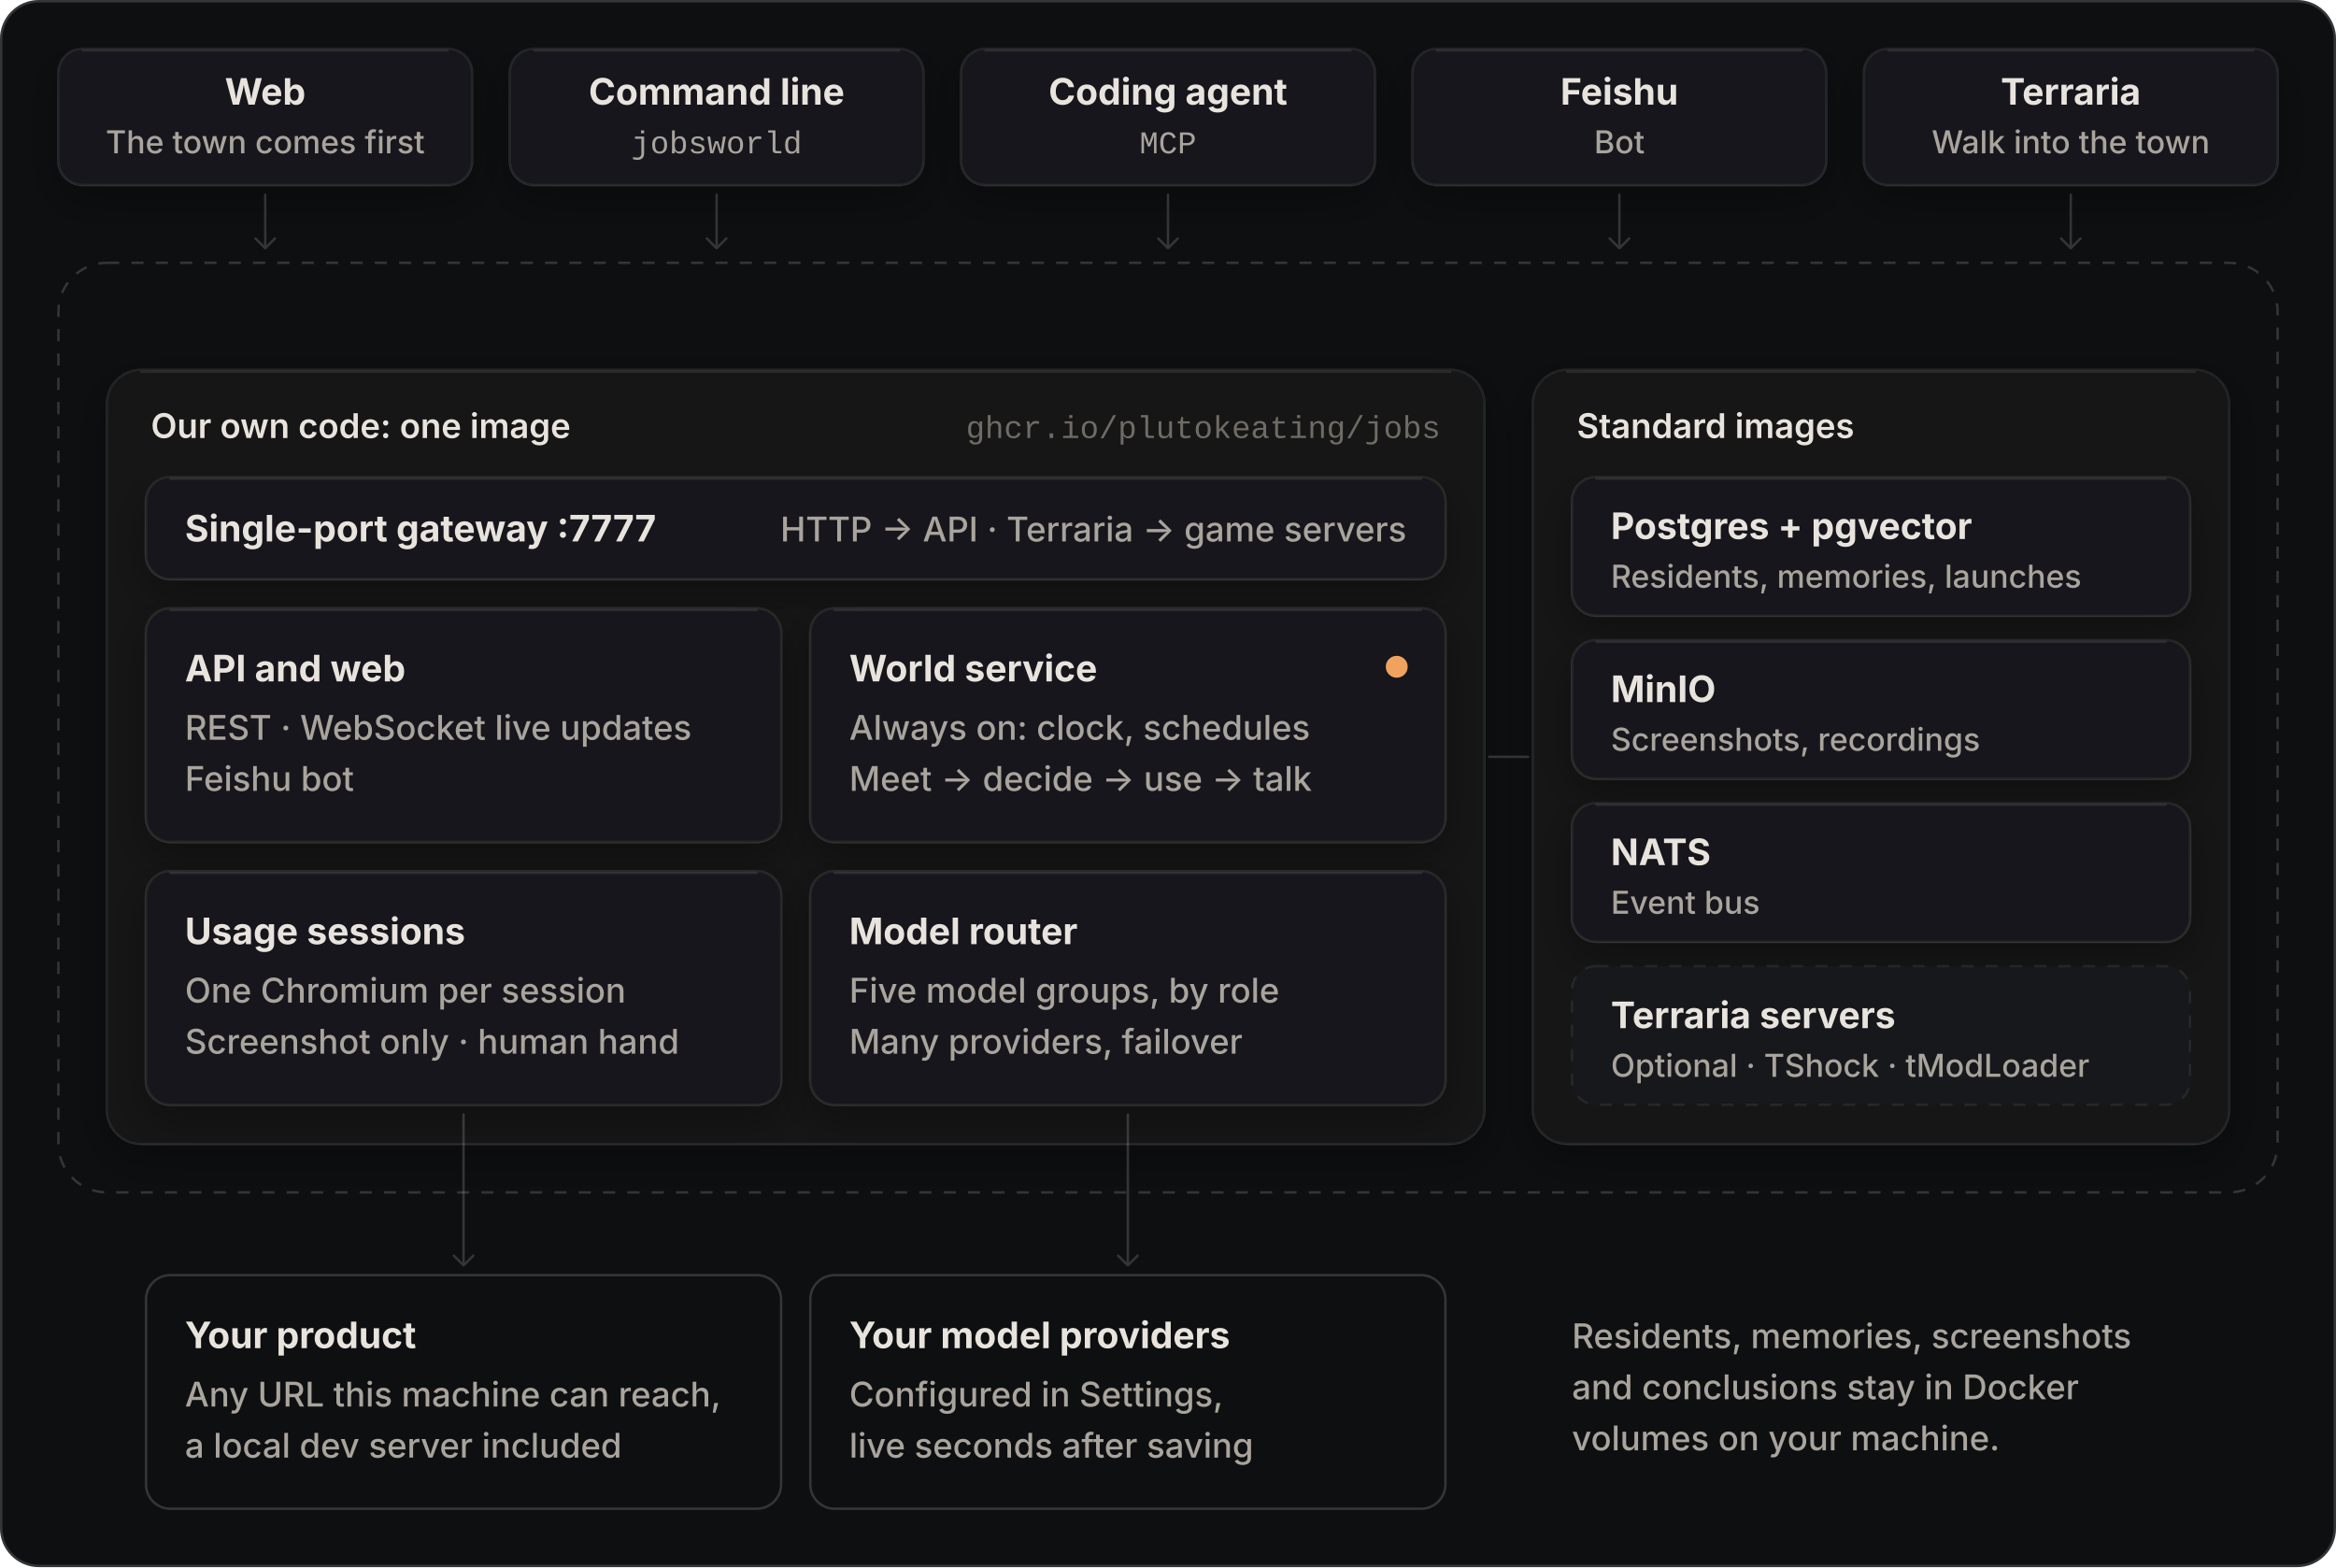
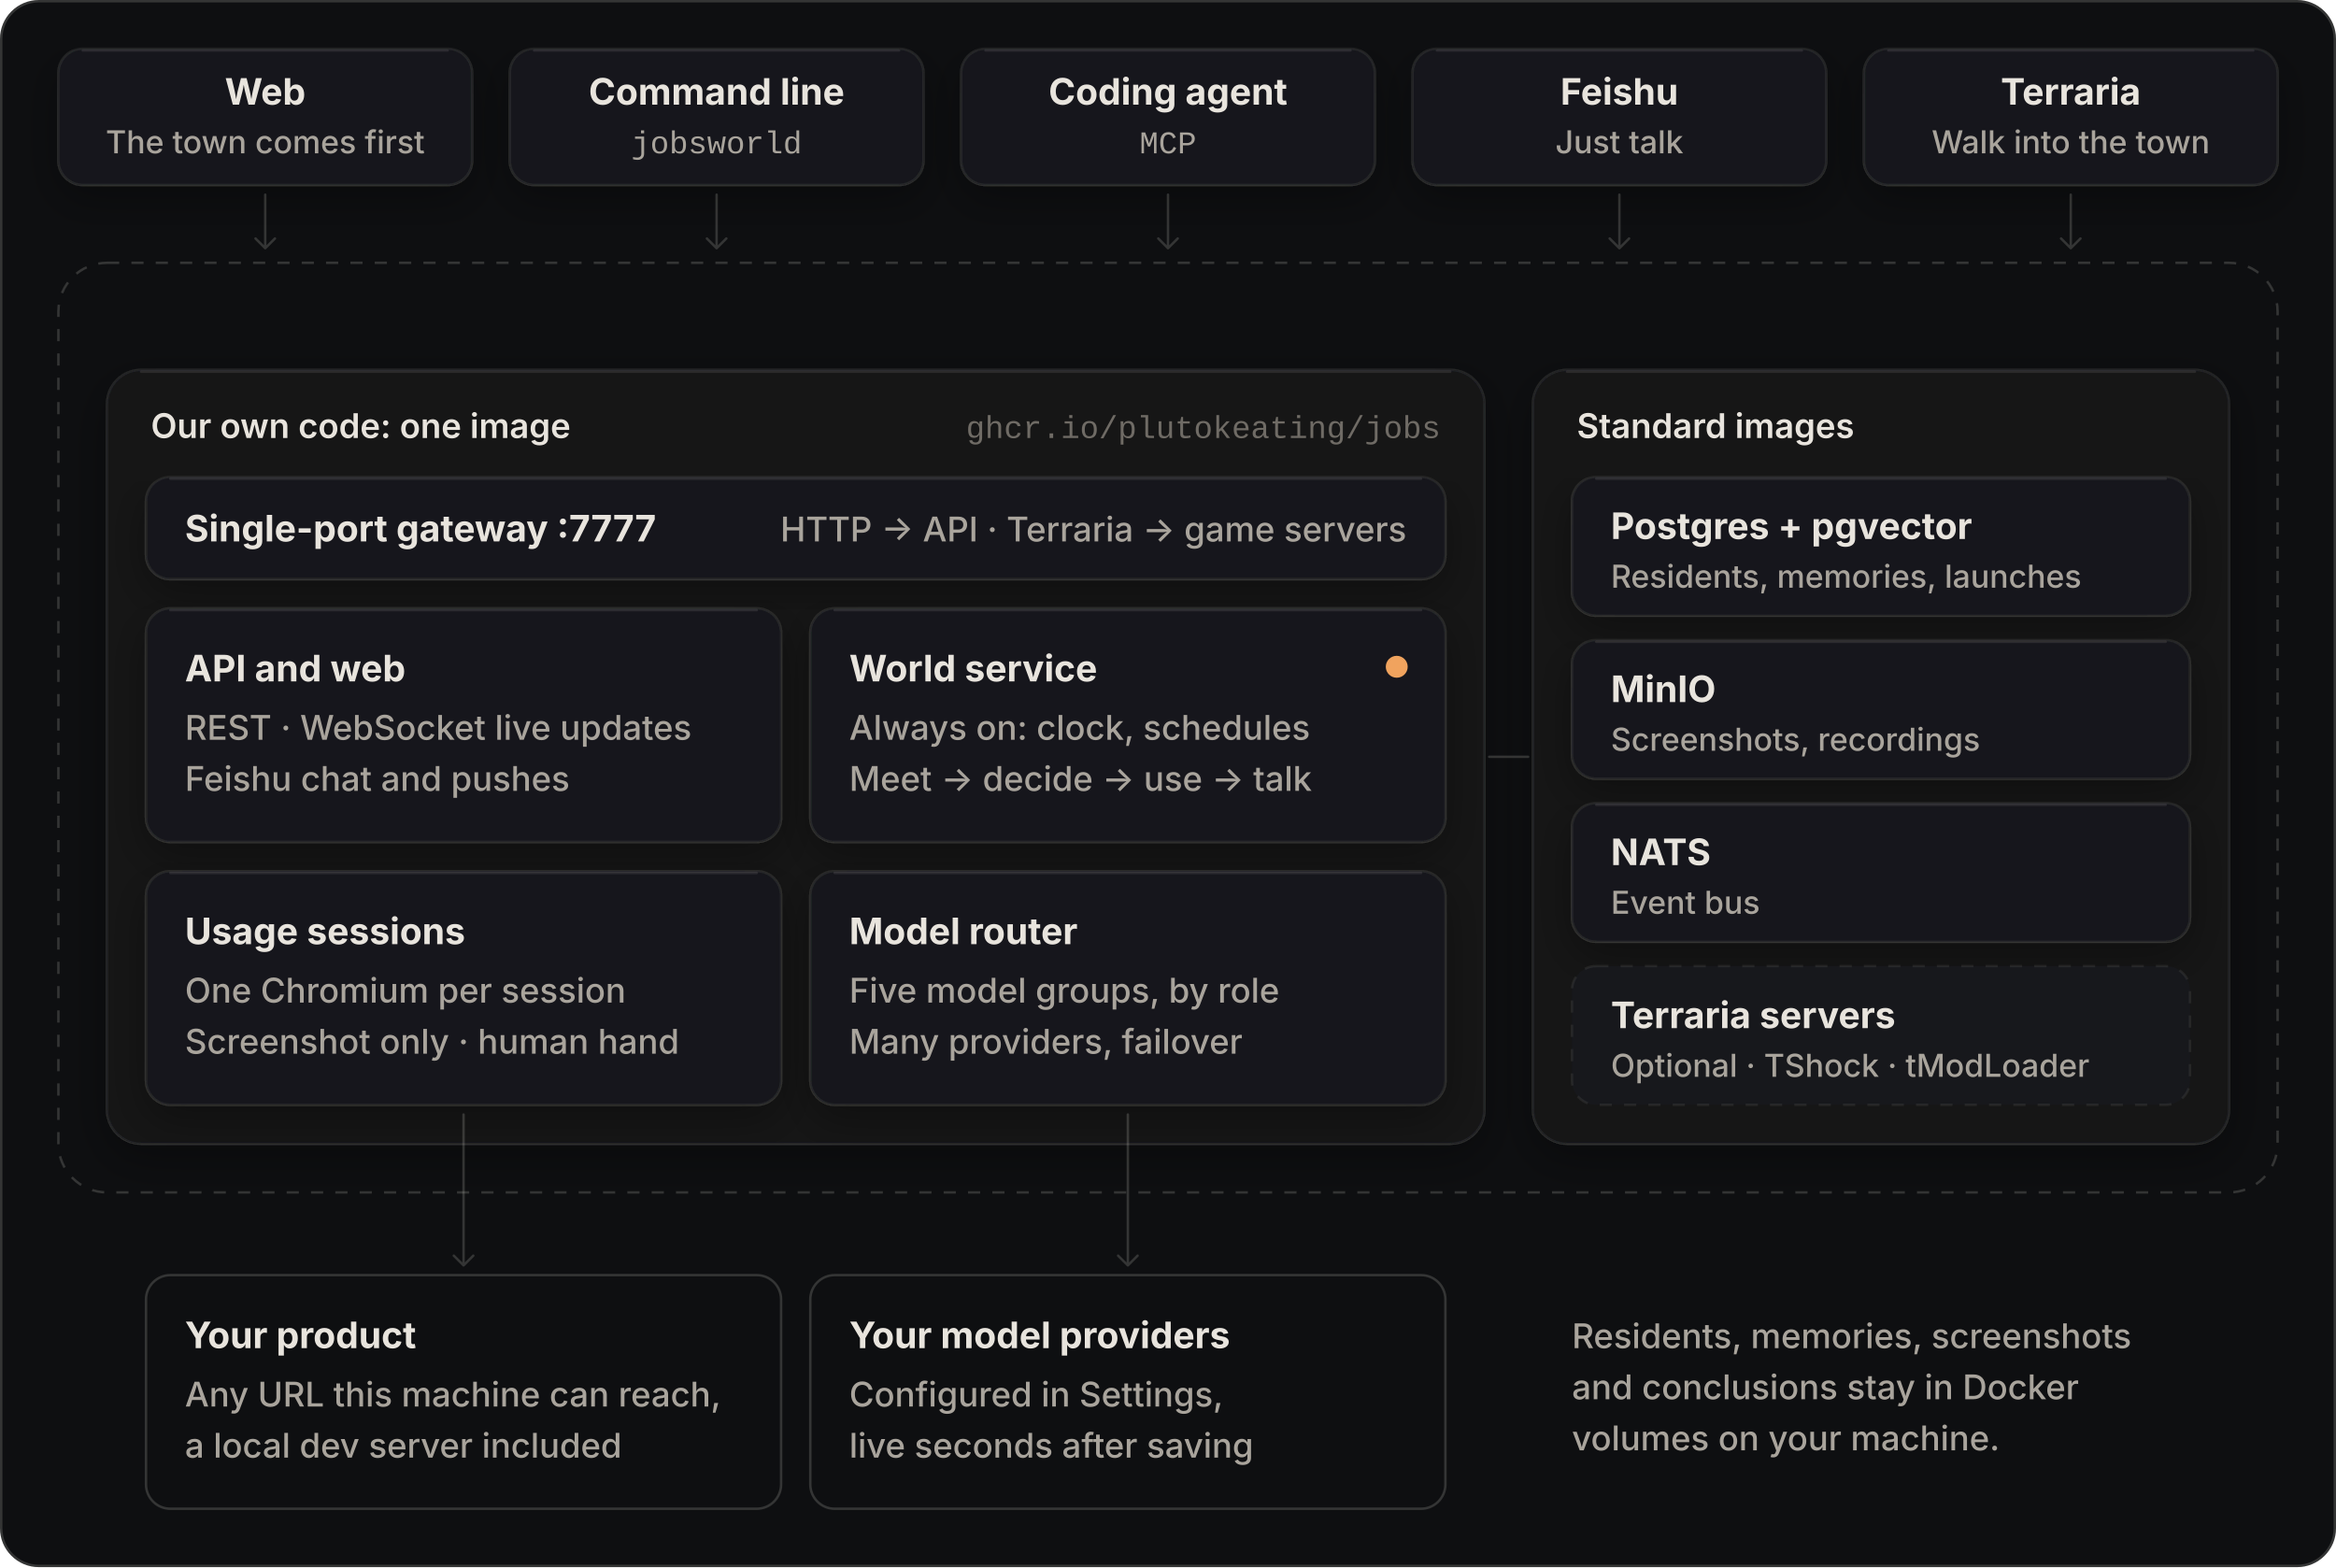
<svg xmlns="http://www.w3.org/2000/svg" class="fig fig-stack" viewBox="0 0 960 644" width="960" height="644" role="img" aria-label="How Jobs is put together: the web page, the command line, coding agents, Feishu and Terraria are five ways into the same capabilities; our own code ships as one image (single-port gateway, API and web, world service, usage sessions, model router) next to standard images (Postgres, MinIO, NATS, optional game servers); everything runs on your own machine and reaches out only to your product and the model providers you connect." xml:lang="en">
  <style>.fig text{font-family:Inter,ui-sans-serif,system-ui,-apple-system,"Segoe UI","PingFang SC","Hiragino Sans GB","Microsoft YaHei","Noto Sans CJK SC","Noto Sans SC",sans-serif}.fig .t{fill:#e8e4dd;font-size:13px;font-weight:450}.fig .t-d{fill:#e8e4dd}.fig .t-m{fill:#a9a49c}.fig .t-s{fill:#6f6b65}.fig .t-inv{fill:#0e0f11}.fig .t-link{fill:#cfd8d5}.fig .t-danger{fill:#c97c7c}.fig .t-mono{font-family:ui-monospace,SFMono-Regular,Menlo,Consolas,"Liberation Mono","Noto Sans Mono CJK SC",monospace}.fig .t-sb{font-weight:600}.fig .t-b{font-weight:700}.fig .t-mid{text-anchor:middle}.fig .t-end{text-anchor:end}.fig .t-num{font-variant-numeric:tabular-nums}.fig .t-9{font-size:9px}.fig .t-11{font-size:11px}.fig .t-12{font-size:12px}.fig .t-13{font-size:13px}.fig .t-14{font-size:14px}.fig .t-15{font-size:15px}.fig .t-16{font-size:16px}.fig .t-19{font-size:19px}.fig .t-24{font-size:24px;letter-spacing:-0.01em}.fig .t-60{font-size:60px;letter-spacing:-0.03em}.fig .f-bg,.fig .f-card{fill:#0e0f11}.fig .f-inset{fill:#0e0f11}.fig .f-track{fill:rgb(232 228 221 / 0.08)}.fig .f-danger-wash{fill:#c97c7c;fill-opacity:0.07}.fig .s-hl{stroke:#fffefc;stroke-opacity:0.09}.fig .fx-shadow{flood-color:rgb(0 0 0 / 0.6);flood-opacity:0.55}.fig .f-raised{fill:#131417}.fig .f-surface{fill:#17181c}.fig .f-hover{fill:#1d1e23}.fig .f-fg{fill:#e8e4dd}.fig .f-muted{fill:#a9a49c}.fig .f-subtle{fill:#6f6b65}.fig .f-sage{fill:#7d8f8a}.fig .f-avatar{fill:#6f6b65}.fig .f-accent{fill:#f0a35e}.fig .f-accent-soft{fill:rgb(240 163 94 / 0.12)}.fig .f-danger{fill:#c97c7c}.fig .no-fill{fill:none}.fig .s-line{stroke:rgb(232 228 221 / 0.08)}.fig .s-strong{stroke:rgb(232 228 221 / 0.18)}.fig .s-muted{stroke:#6f6b65}.fig .s-fg{stroke:#e8e4dd}.fig .s-sage{stroke:#7d8f8a}.fig .s-accent{stroke:#f0a35e;stroke-width:1.5}.fig .s-danger{stroke:#c97c7c}.fig .s-card{stroke:#0e0f11;stroke-width:2}.fig .sw-2{stroke-width:2}.fig .dashed{stroke-dasharray:5 5}.fig .faint{opacity:0.45}.fig path,.fig line{stroke-linecap:round;stroke-linejoin:round}.fig .dot{fill:none;stroke-width:4.6;stroke-linecap:round}.fig .dot-off{stroke:rgb(232 228 221 / 0.18)}.fig .dot-on{stroke:#7d8f8a}.fig .now{opacity:0}.fig-n3 .now{animation:fig-now-3 7.8s cubic-bezier(0.2,0,0,1) infinite}.fig-n4 .now{animation:fig-now-4 10.4s cubic-bezier(0.2,0,0,1) infinite}.fig-n7 .now{animation:fig-now-7 18.2s cubic-bezier(0.2,0,0,1) infinite}.fig .now-2{animation-delay:2.6s}.fig .now-3{animation-delay:5.2s}.fig .now-4{animation-delay:7.8s}.fig .now-5{animation-delay:10.4s}.fig .now-6{animation-delay:13s}.fig .now-7{animation-delay:15.6s}@keyframes fig-now-3{0%{opacity:0}4%,29%{opacity:1}33.3%,100%{opacity:0}}@keyframes fig-now-4{0%{opacity:0}3%,22%{opacity:1}25%,100%{opacity:0}}@keyframes fig-now-7{0%{opacity:0}1.8%,12.5%{opacity:1}14.28%,100%{opacity:0}}.fig .ripple{opacity:0.5;transform-box:fill-box;transform-origin:center;animation:fig-ripple 2.6s cubic-bezier(0.2,0,0,1) infinite}@keyframes fig-ripple{0%{opacity:0.9;transform:scale(0.4)}70%,100%{opacity:0;transform:scale(1.5)}}.fig .breath{animation:fig-breath 5000ms cubic-bezier(0.45,0,0.55,1) infinite}@keyframes fig-breath{0%,100%{opacity:0.35}50%{opacity:1}}.fig .tw{animation:fig-twinkle 9s cubic-bezier(0.45,0,0.55,1) infinite}.fig .tw-2{animation-delay:-2.2s}.fig .tw-3{animation-delay:-4.6s}.fig .tw-4{animation-delay:-6.9s}@keyframes fig-twinkle{0%,38%,100%{opacity:1}46%,72%{opacity:0.12}80%{opacity:1}}.fig .px-a{fill:#7d8f8a}.fig .px-b{fill:#c2cfcb}.fig .px-lit{fill:#f0a35e}.fig .px-dim{fill:#0e0f11;opacity:.5}@media (prefers-reduced-motion:reduce){.fig *{animation:none!important}}</style>
  <defs>
    <clipPath id="fig-card">
      <rect width="960" height="644" rx="16" />
    </clipPath>
  </defs>
  <g clip-path="url(#fig-card)">
    <rect width="960" height="644" fill="#0e0f11" />
    <defs>
      <filter id="fx-stack" x="-10%" y="-10%" width="120%" height="140%">
        <feDropShadow class="fx-shadow" dx="0" dy="6" stdDeviation="9" />
      </filter>
    </defs>
    <rect x="24" y="20" width="170" height="56" rx="10" class="f-surface s-line" filter="url(#fx-stack)" />
    <path d="M34 20.75H184" class="s-hl no-fill" />
    <text x="109" y="43" class="t t-d t-b t-15 t-mid">Web</text>
    <text x="109" y="63" class="t t-m t-13 t-mid">The town comes first</text>
    <path d="M109 80L109 102M105 98L109 102L113 98" class="s-strong no-fill" />
    <rect x="209.5" y="20" width="170" height="56" rx="10" class="f-surface s-line" filter="url(#fx-stack)" />
    <path d="M219.5 20.75H369.5" class="s-hl no-fill" />
    <text x="294.5" y="43" class="t t-d t-b t-15 t-mid">Command line</text>
    <text x="294.5" y="63" class="t t-m t-13 t-mid t-mono">jobsworld</text>
    <path d="M294.5 80L294.5 102M290.5 98L294.5 102L298.5 98" class="s-strong no-fill" />
    <rect x="395" y="20" width="170" height="56" rx="10" class="f-surface s-line" filter="url(#fx-stack)" />
    <path d="M405 20.75H555" class="s-hl no-fill" />
    <text x="480" y="43" class="t t-d t-b t-15 t-mid">Coding agent</text>
    <text x="480" y="63" class="t t-m t-13 t-mid t-mono">MCP</text>
    <path d="M480 80L480 102M476 98L480 102L484 98" class="s-strong no-fill" />
    <rect x="580.5" y="20" width="170" height="56" rx="10" class="f-surface s-line" filter="url(#fx-stack)" />
    <path d="M590.5 20.75H740.5" class="s-hl no-fill" />
    <text x="665.5" y="43" class="t t-d t-b t-15 t-mid">Feishu</text>
-     <text x="665.5" y="63" class="t t-m t-13 t-mid">Bot</text>
+     <text x="665.5" y="63" class="t t-m t-13 t-mid">Just talk</text>
    <path d="M665.5 80L665.5 102M661.5 98L665.5 102L669.5 98" class="s-strong no-fill" />
    <rect x="766" y="20" width="170" height="56" rx="10" class="f-surface s-line" filter="url(#fx-stack)" />
    <path d="M776 20.75H926" class="s-hl no-fill" />
    <text x="851" y="43" class="t t-d t-b t-15 t-mid">Terraria</text>
    <text x="851" y="63" class="t t-m t-13 t-mid">Walk into the town</text>
    <path d="M851 80L851 102M847 98L851 102L855 98" class="s-strong no-fill" />
    <text x="44" y="136" class="t t-m t-sb t-14">Your machine · Docker</text>
    <rect x="24" y="108" width="912" height="382" rx="20" class="f-inset s-strong dashed" />
    <rect x="44" y="152" width="566" height="318" rx="14" class="f-raised s-line" filter="url(#fx-stack)" />
    <path d="M58 152.75H596" class="s-hl no-fill" />
    <text x="62" y="180" class="t t-d t-sb t-14">Our own code: one image</text>
    <text x="592" y="180" class="t t-s t-13 t-mono t-end">ghcr.io/plutokeating/jobs</text>
    <rect x="60" y="196" width="534" height="42" rx="10" class="f-surface s-line" filter="url(#fx-stack)" />
    <path d="M70 196.75H584" class="s-hl no-fill" />
    <text x="76" y="222.5" class="t t-d t-b t-15">Single-port gateway :7777</text>
    <text x="578" y="222.5" class="t t-m t-14 t-end">HTTP → API · Terraria → game servers</text>
    <rect x="60" y="250" width="261" height="96" rx="10" class="f-surface s-line" filter="url(#fx-stack)" />
    <path d="M70 250.75H311" class="s-hl no-fill" />
    <text x="76" y="280" class="t t-d t-b t-15">API and web</text>
    <text x="76" y="304" class="t t-m t-14">REST · WebSocket live updates</text>
-     <text x="76" y="325" class="t t-m t-14">Feishu bot</text>
+     <text x="76" y="325" class="t t-m t-14">Feishu chat and pushes</text>
    <rect x="333" y="250" width="261" height="96" rx="10" class="f-surface s-line" filter="url(#fx-stack)" />
    <path d="M343 250.75H584" class="s-hl no-fill" />
    <text x="349" y="280" class="t t-d t-b t-15">World service</text>
    <text x="349" y="304" class="t t-m t-14">Always on: clock, schedules</text>
    <text x="349" y="325" class="t t-m t-14">Meet → decide → use → talk</text>
    <circle cx="574" cy="274" r="4.5" class="f-accent breath" />
    <rect x="60" y="358" width="261" height="96" rx="10" class="f-surface s-line" filter="url(#fx-stack)" />
    <path d="M70 358.75H311" class="s-hl no-fill" />
    <text x="76" y="388" class="t t-d t-b t-15">Usage sessions</text>
    <text x="76" y="412" class="t t-m t-14">One Chromium per session</text>
    <text x="76" y="433" class="t t-m t-14">Screenshot only · human hand</text>
    <rect x="333" y="358" width="261" height="96" rx="10" class="f-surface s-line" filter="url(#fx-stack)" />
    <path d="M343 358.75H584" class="s-hl no-fill" />
    <text x="349" y="388" class="t t-d t-b t-15">Model router</text>
    <text x="349" y="412" class="t t-m t-14">Five model groups, by role</text>
    <text x="349" y="433" class="t t-m t-14">Many providers, failover</text>
    <rect x="630" y="152" width="286" height="318" rx="14" class="f-raised s-line" filter="url(#fx-stack)" />
    <path d="M644 152.75H902" class="s-hl no-fill" />
    <text x="648" y="180" class="t t-d t-sb t-14">Standard images</text>
    <rect x="646" y="196" width="254" height="57" rx="10" class="f-surface s-line" filter="url(#fx-stack)" />
    <path d="M656 196.75H890" class="s-hl no-fill" />
    <text x="662" y="221.5" class="t t-d t-b t-15">Postgres + pgvector</text>
    <text x="662" y="241.5" class="t t-m t-13">Residents, memories, launches</text>
    <rect x="646" y="263" width="254" height="57" rx="10" class="f-surface s-line" filter="url(#fx-stack)" />
    <path d="M656 263.75H890" class="s-hl no-fill" />
    <text x="662" y="288.5" class="t t-d t-b t-15">MinIO</text>
    <text x="662" y="308.5" class="t t-m t-13">Screenshots, recordings</text>
    <rect x="646" y="330" width="254" height="57" rx="10" class="f-surface s-line" filter="url(#fx-stack)" />
    <path d="M656 330.75H890" class="s-hl no-fill" />
    <text x="662" y="355.5" class="t t-d t-b t-15">NATS</text>
    <text x="662" y="375.5" class="t t-m t-13">Event bus</text>
    <rect x="646" y="397" width="254" height="57" rx="10" class="f-surface s-line dashed" />
    <text x="662" y="422.5" class="t t-d t-b t-15">Terraria servers</text>
    <text x="662" y="442.5" class="t t-m t-13">Optional · TShock · tModLoader</text>
    <path d="M612 311h16" class="s-strong no-fill" />
    <path d="M190.5 458L190.5 520M186.5 516L190.5 520L194.5 516" class="s-strong no-fill" />
    <path d="M463.5 458L463.5 520M459.5 516L463.5 520L467.5 516" class="s-strong no-fill" />
    <rect x="60" y="524" width="261" height="96" rx="10" class="no-fill s-strong" />
    <text x="76" y="554" class="t t-d t-b t-15">Your product</text>
    <text x="76" y="578" class="t t-m t-14">Any URL this machine can reach,</text>
    <text x="76" y="599" class="t t-m t-14">a local dev server included</text>
    <rect x="333" y="524" width="261" height="96" rx="10" class="no-fill s-strong" />
    <text x="349" y="554" class="t t-d t-b t-15">Your model providers</text>
    <text x="349" y="578" class="t t-m t-14">Configured in Settings,</text>
    <text x="349" y="599" class="t t-m t-14">live seconds after saving</text>
    <text x="646" y="554" class="t t-m t-14">Residents, memories, screenshots</text>
    <text x="646" y="575" class="t t-m t-14">and conclusions stay in Docker</text>
    <text x="646" y="596" class="t t-m t-14">volumes on your machine.</text>
  </g>
  <rect x="0.5" y="0.5" width="959" height="643" rx="15.5" fill="none" stroke="rgb(232 228 221 / 0.18)" />
</svg>
